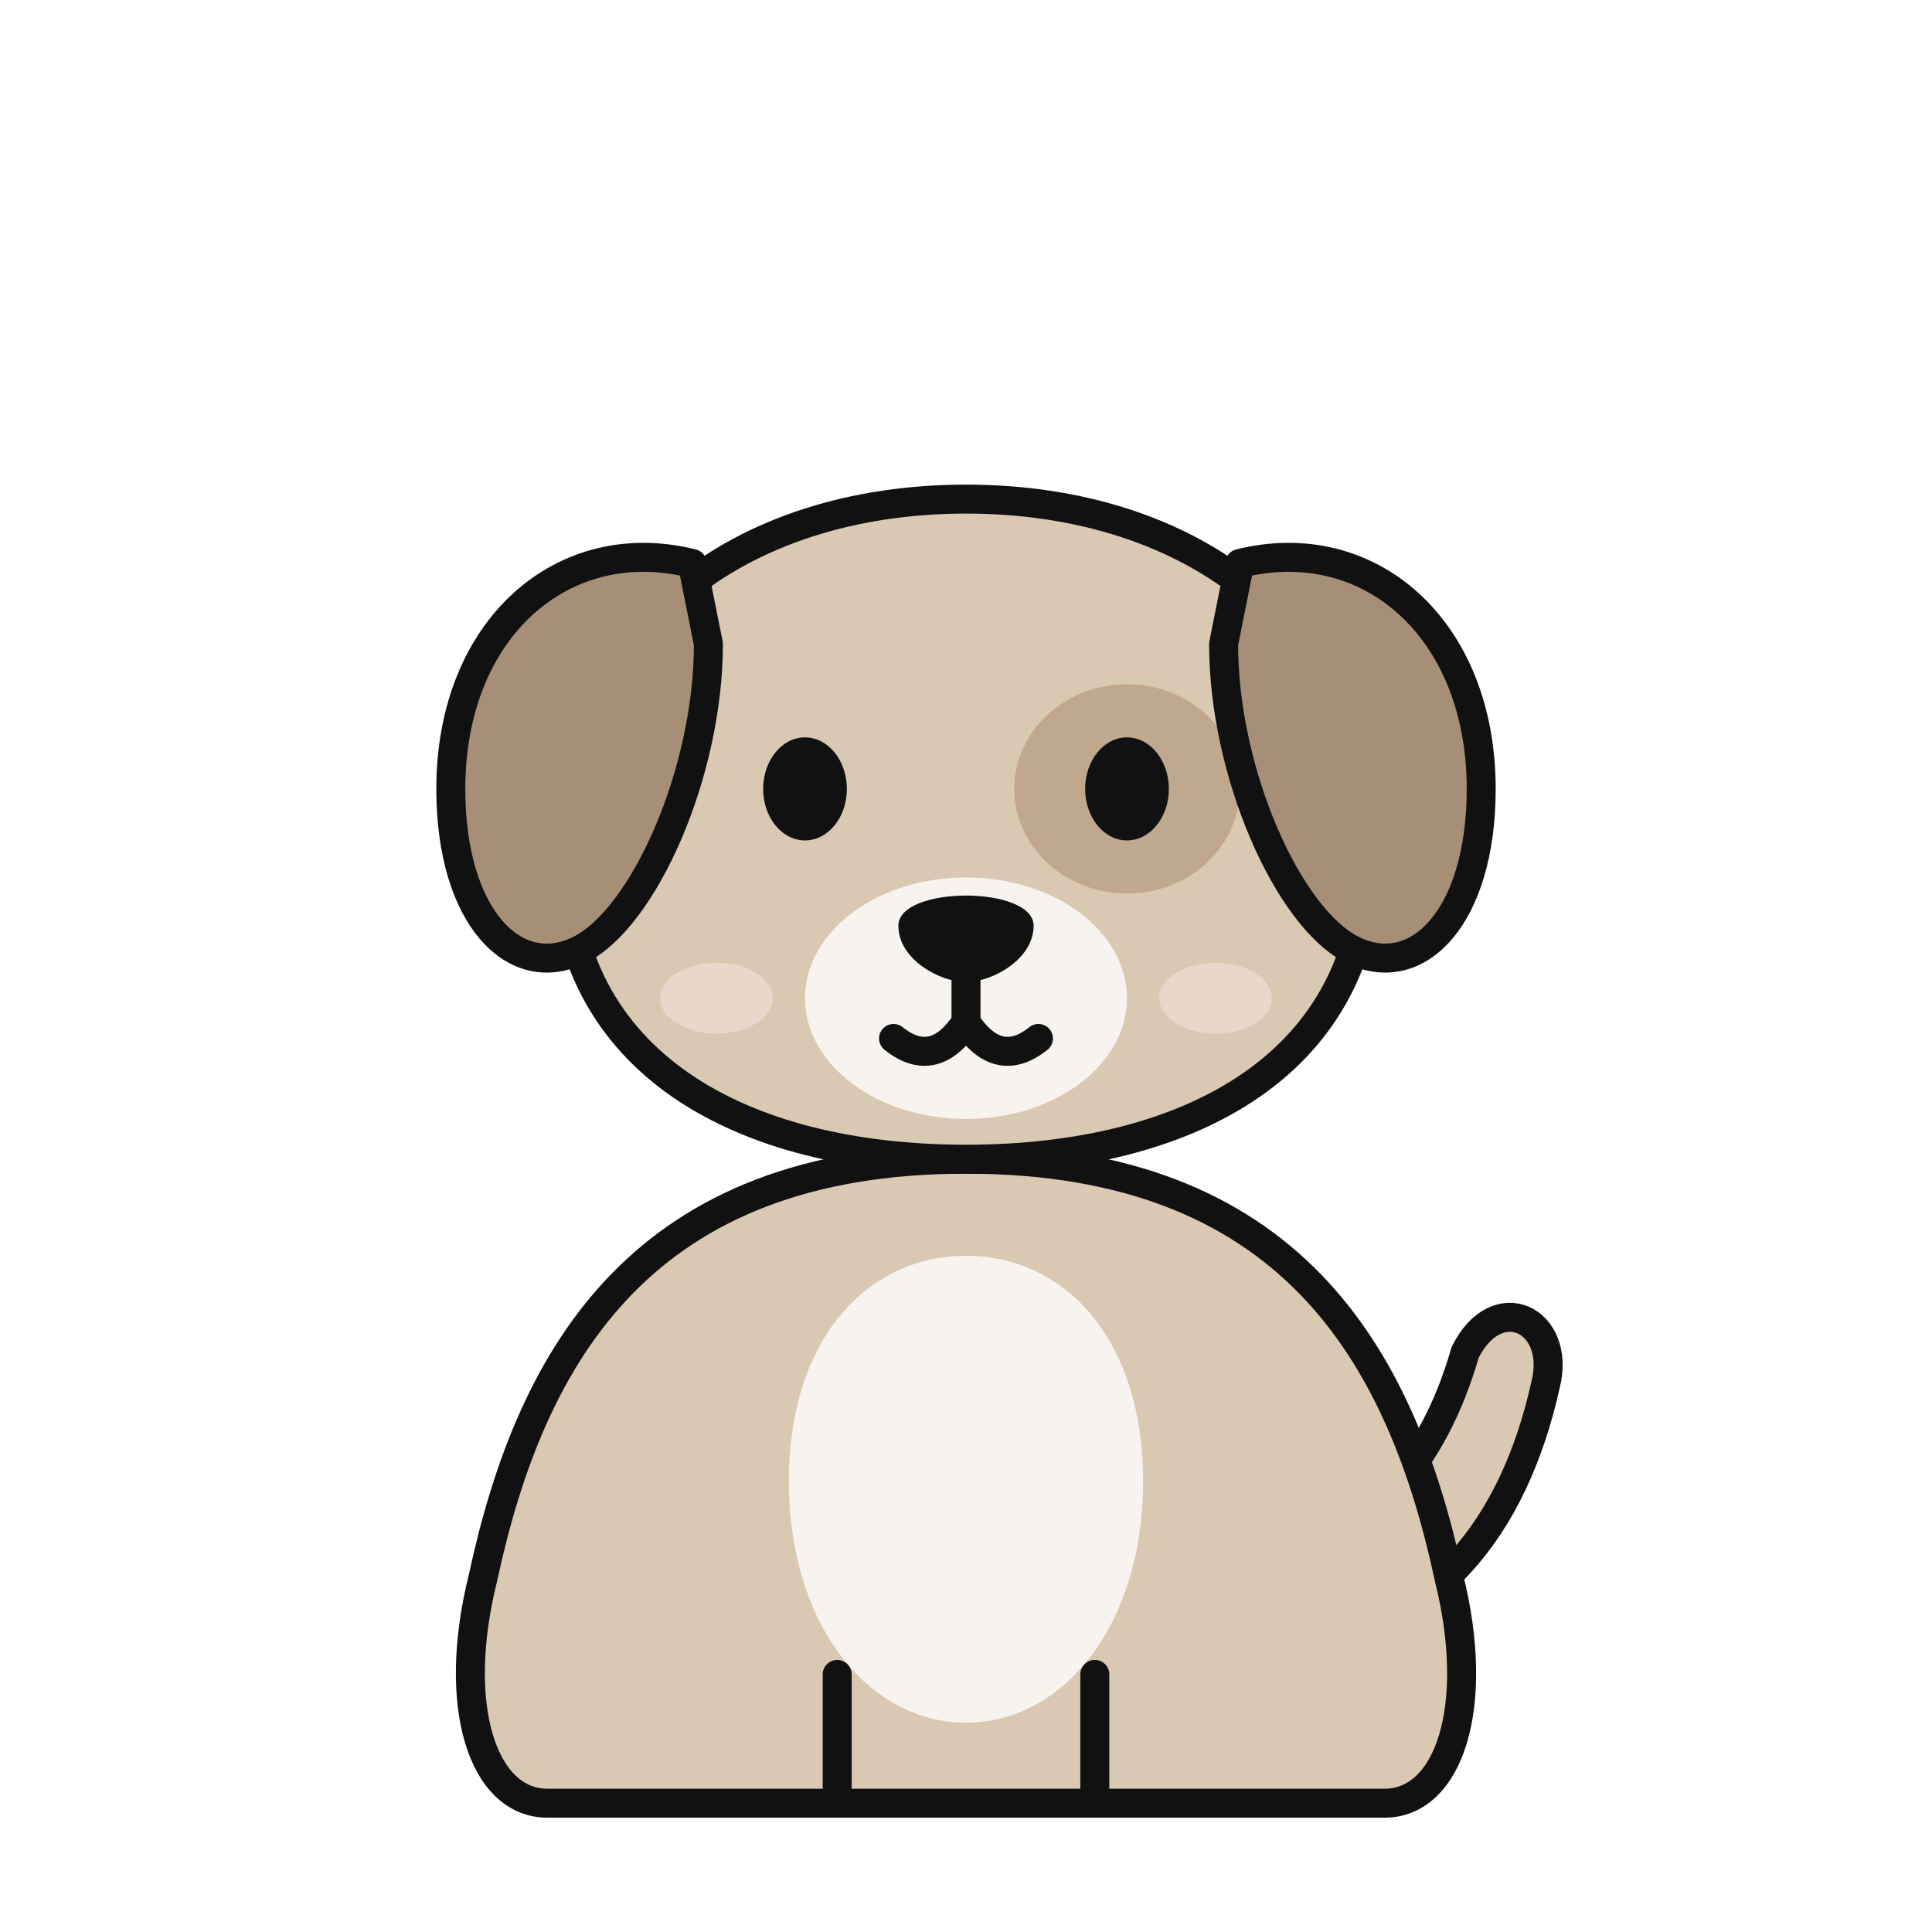
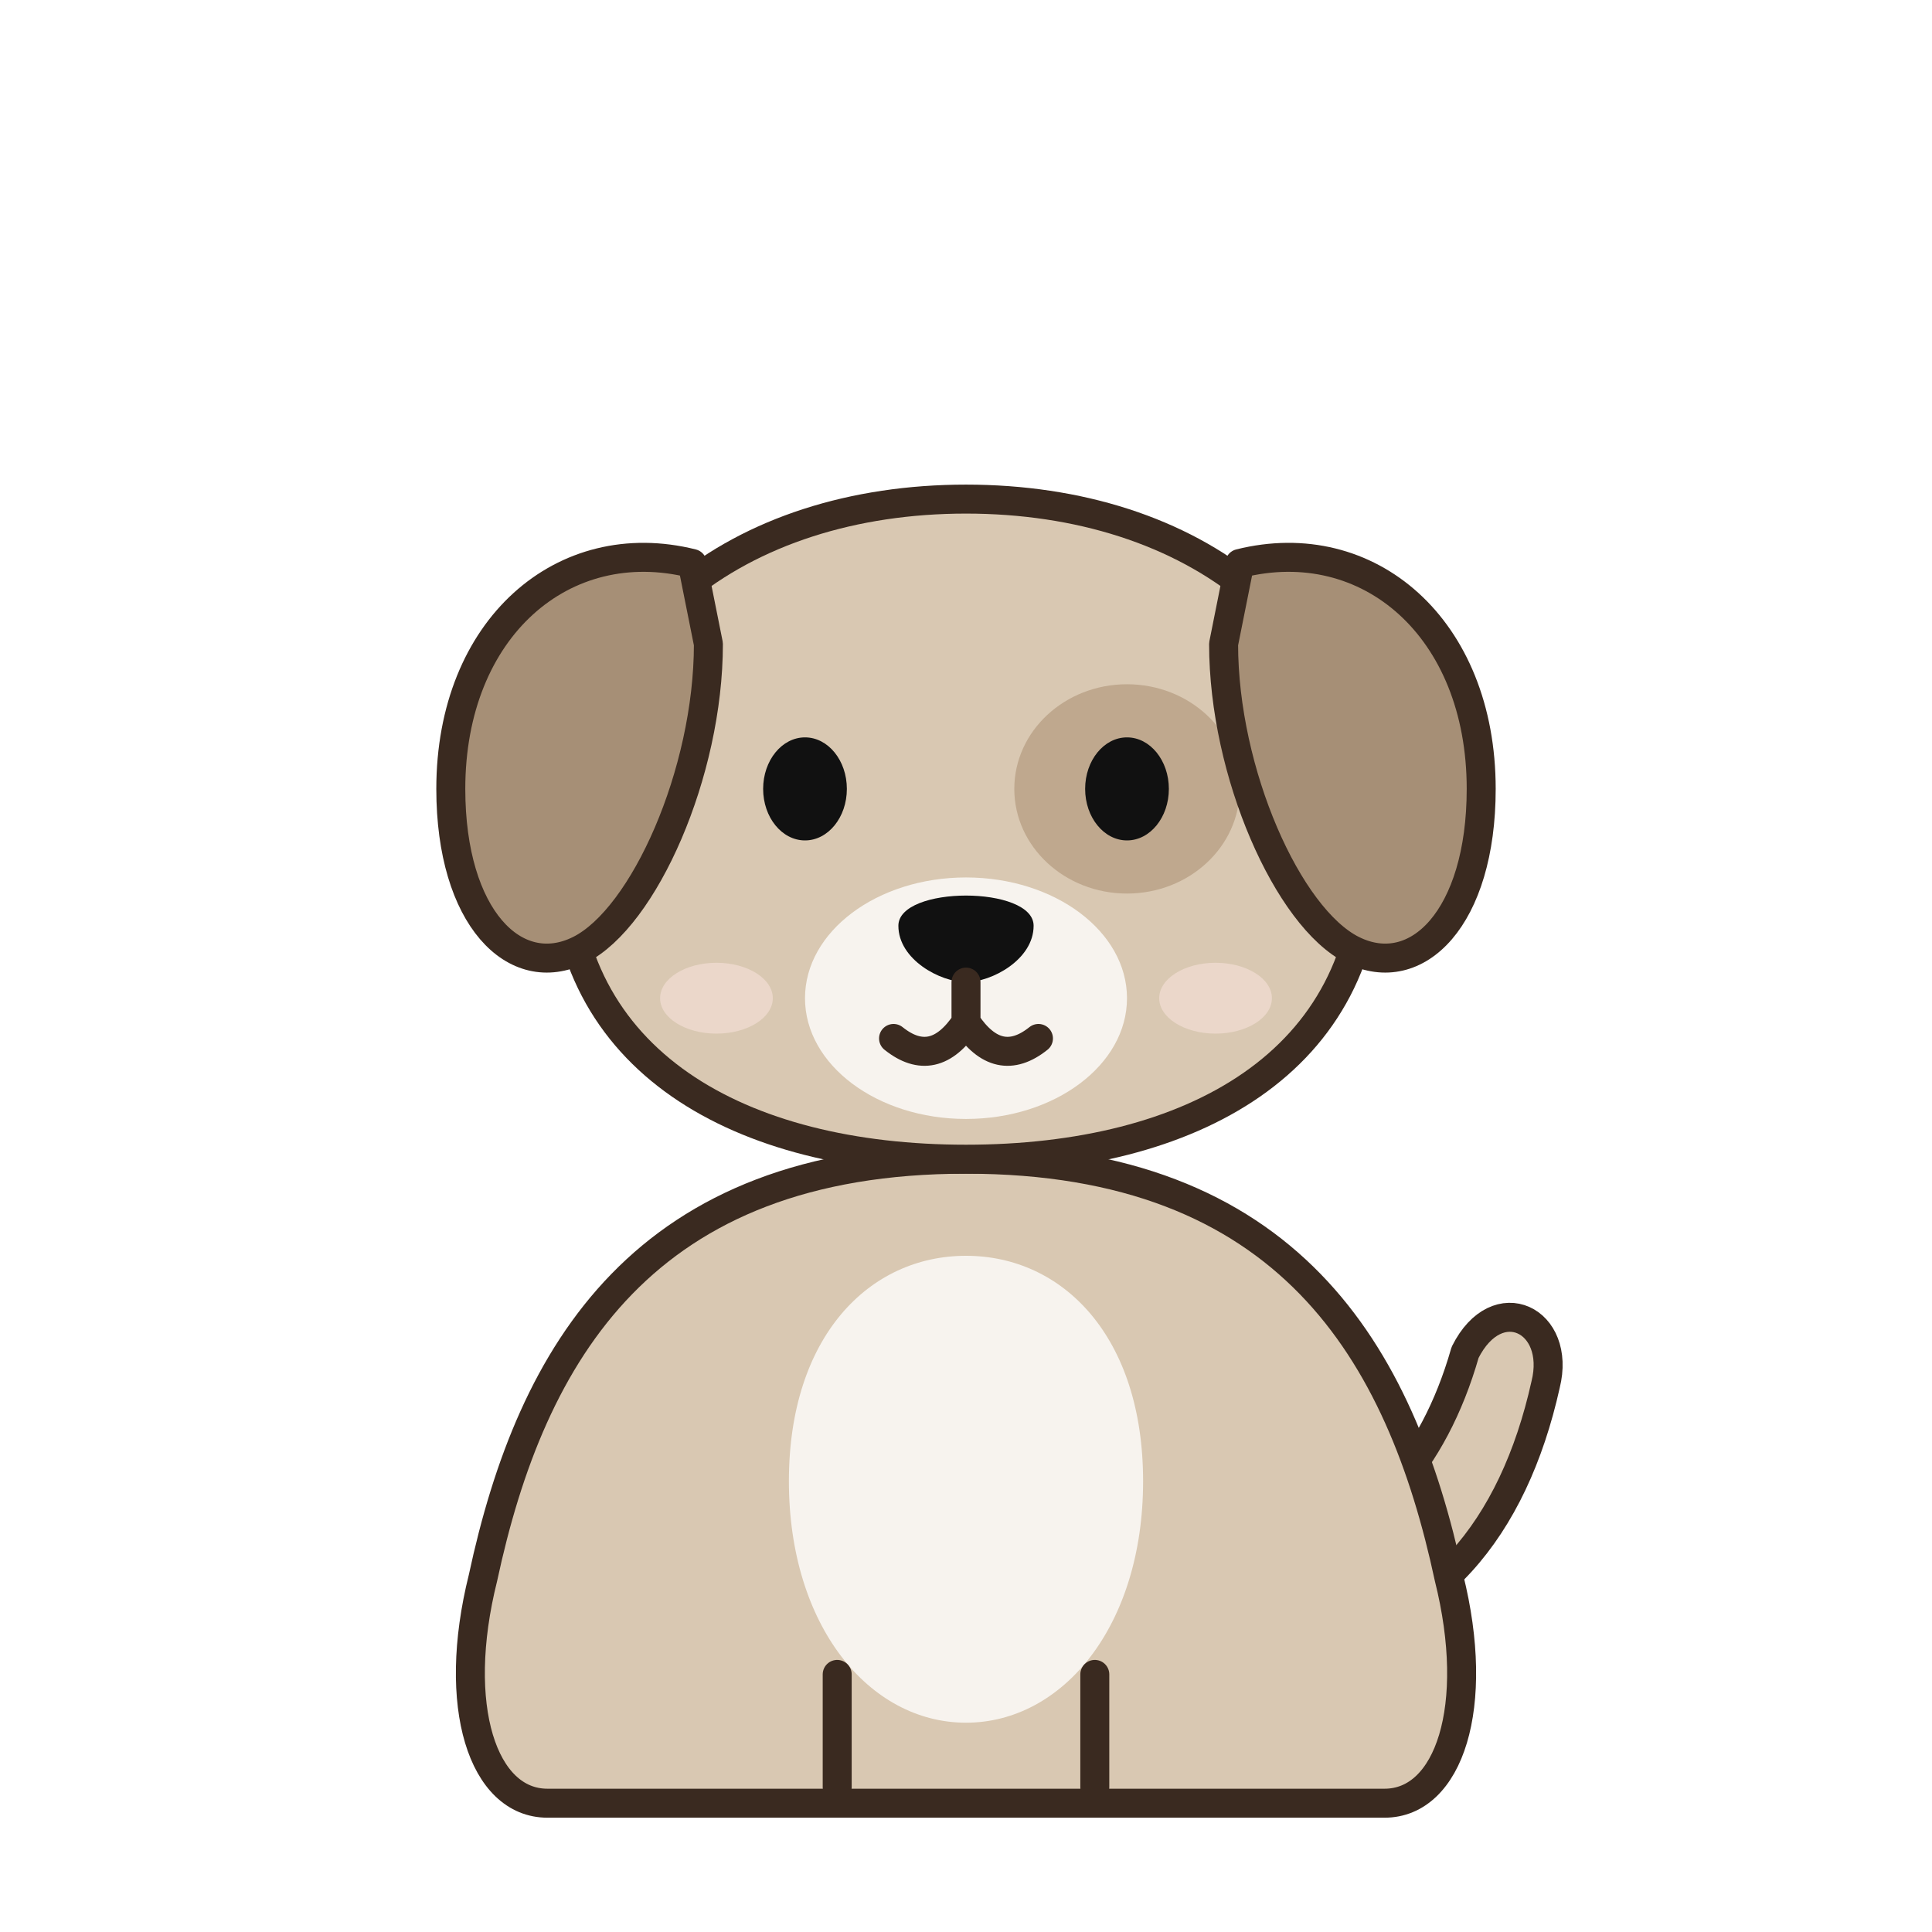
<svg xmlns="http://www.w3.org/2000/svg" viewBox="0 0 120 120" width="120" height="120">
  <g id="dog" transform="translate(60 112)">
    <g id="tail" transform="translate(24 -8)">
-       <path id="tail-shape" d="M-3 -2C5 -3 10 -9 12 -18C13 -22 9 -24 7 -20C5 -13 1 -9 -4 -7Z" fill="#D9C8B2" stroke="#111111" stroke-width="1.8" stroke-linejoin="round" />
+       <path id="tail-shape" d="M-3 -2C5 -3 10 -9 12 -18C13 -22 9 -24 7 -20C5 -13 1 -9 -4 -7Z" fill="#D9C8B2" stroke="#3A2A20" stroke-width="1.8" stroke-linejoin="round" />
    </g>
    <g id="body">
-       <path id="body-shape" d="M-26 0C-30 0 -32 -6 -30 -14C-27 -28 -20 -40 0 -40C20 -40 27 -28 30 -14C32 -6 30 0 26 0Z" fill="#D9C8B2" stroke="#111111" stroke-width="1.8" stroke-linejoin="round" />
+       <path id="body-shape" d="M-26 0C-30 0 -32 -6 -30 -14C-27 -28 -20 -40 0 -40C20 -40 27 -28 30 -14C32 -6 30 0 26 0Z" fill="#D9C8B2" stroke="#3A2A20" stroke-width="1.8" stroke-linejoin="round" />
      <path id="belly" d="M-11 -20C-11 -29 -6 -34 0 -34C6 -34 11 -29 11 -20C11 -11 6 -5 0 -5C-6 -5 -11 -11 -11 -20Z" fill="#F7F3EE" />
    </g>
    <g id="leg-front-left" transform="translate(-8 -20)">
-       <path id="leg-front-left-paw" d="M0 19V12" fill="none" stroke="#111111" stroke-width="1.8" stroke-linecap="round" />
+       <path id="leg-front-left-paw" d="M0 19V12" fill="none" stroke="#3A2A20" stroke-width="1.8" stroke-linecap="round" />
    </g>
    <g id="leg-front-right" transform="translate(8 -20)">
-       <path id="leg-front-right-paw" d="M0 19V12" fill="none" stroke="#111111" stroke-width="1.8" stroke-linecap="round" />
+       <path id="leg-front-right-paw" d="M0 19V12" fill="none" stroke="#3A2A20" stroke-width="1.8" stroke-linecap="round" />
    </g>
    <g id="head" transform="translate(0 -38)">
-       <path id="head-shape" d="M-25 -21C-25 -35 -14 -43 0 -43C14 -43 25 -35 25 -21C25 -8 14 -2 0 -2C-14 -2 -25 -8 -25 -21Z" fill="#D9C8B2" stroke="#111111" stroke-width="1.8" stroke-linejoin="round" />
+       <path id="head-shape" d="M-25 -21C-25 -35 -14 -43 0 -43C14 -43 25 -35 25 -21C25 -8 14 -2 0 -2C-14 -2 -25 -8 -25 -21Z" fill="#D9C8B2" stroke="#3A2A20" stroke-width="1.8" stroke-linejoin="round" />
      <path id="eye-patch" d="M3 -25a7 6.5 0 1 0 14 0a7 6.5 0 1 0 -14 0Z" fill="#BFA88E" />
      <path id="muzzle" d="M-10 -12a10 7.5 0 1 0 20 0a10 7.5 0 1 0 -20 0Z" fill="#F7F3EE" />
      <path id="cheeks" d="M-19 -12a3.5 2.2 0 1 0 7 0a3.5 2.2 0 1 0 -7 0ZM12 -12a3.5 2.2 0 1 0 7 0a3.5 2.2 0 1 0 -7 0Z" fill="#EBD7CA" />
      <g id="ear-left" transform="translate(-20 -36)">
-         <path id="ear-left-shape" d="M3 -3C-5 -5 -12 1 -12 11C-12 19 -8 23 -4 21C0 19 4 10 4 2Z" fill="#A68F76" stroke="#111111" stroke-width="1.8" stroke-linejoin="round" />
+         <path id="ear-left-shape" d="M3 -3C-5 -5 -12 1 -12 11C-12 19 -8 23 -4 21C0 19 4 10 4 2Z" fill="#A68F76" stroke="#3A2A20" stroke-width="1.8" stroke-linejoin="round" />
      </g>
      <g id="ear-right" transform="translate(20 -36)">
-         <path id="ear-right-shape" d="M-3 -3C5 -5 12 1 12 11C12 19 8 23 4 21C0 19 -4 10 -4 2Z" fill="#A68F76" stroke="#111111" stroke-width="1.8" stroke-linejoin="round" />
+         <path id="ear-right-shape" d="M-3 -3C5 -5 12 1 12 11C12 19 8 23 4 21C0 19 -4 10 -4 2Z" fill="#A68F76" stroke="#3A2A20" stroke-width="1.8" stroke-linejoin="round" />
      </g>
      <g id="eyes-open" transform="translate(0 -25)">
        <path d="M-12.6 0a2.6 3.2 0 1 0 5.2 0a2.6 3.2 0 1 0 -5.2 0ZM7.4 0a2.6 3.2 0 1 0 5.2 0a2.6 3.2 0 1 0 -5.2 0Z" fill="#111111" />
      </g>
      <g id="eyes-closed" transform="translate(0 -25)" opacity="0">
-         <path d="M-13 -0.5Q-10 2.5 -7 -0.5M7 -0.5Q10 2.5 13 -0.5" fill="none" stroke="#111111" stroke-width="1.8" stroke-linecap="round" />
+         <path d="M-13 -0.5Q-10 2.5 -7 -0.5M7 -0.5Q10 2.5 13 -0.5" fill="none" stroke="#3A2A20" stroke-width="1.8" stroke-linecap="round" />
      </g>
      <g id="eyes-happy" transform="translate(0 -25)" opacity="0">
-         <path d="M-13 1Q-10 -2.5 -7 1M7 1Q10 -2.5 13 1" fill="none" stroke="#111111" stroke-width="1.8" stroke-linecap="round" />
+         <path d="M-13 1Q-10 -2.5 -7 1M7 1Q10 -2.5 13 1" fill="none" stroke="#3A2A20" stroke-width="1.8" stroke-linecap="round" />
      </g>
      <path id="nose" d="M-4.2 -16.5C-4.2 -19 4.2 -19 4.2 -16.5C4.2 -14.4 1.6 -13 0 -13C-1.6 -13 -4.2 -14.4 -4.2 -16.5Z" fill="#111111" />
-       <path id="mouth" d="M0 -13V-10.5M-4.5 -9.5Q-2 -7.5 0 -10.5Q2 -7.5 4.5 -9.5" fill="none" stroke="#111111" stroke-width="1.8" stroke-linecap="round" stroke-linejoin="round" />
+       <path id="mouth" d="M0 -13V-10.5M-4.5 -9.5Q-2 -7.5 0 -10.5Q2 -7.5 4.5 -9.5" fill="none" stroke="#3A2A20" stroke-width="1.8" stroke-linecap="round" stroke-linejoin="round" />
    </g>
  </g>
</svg>
